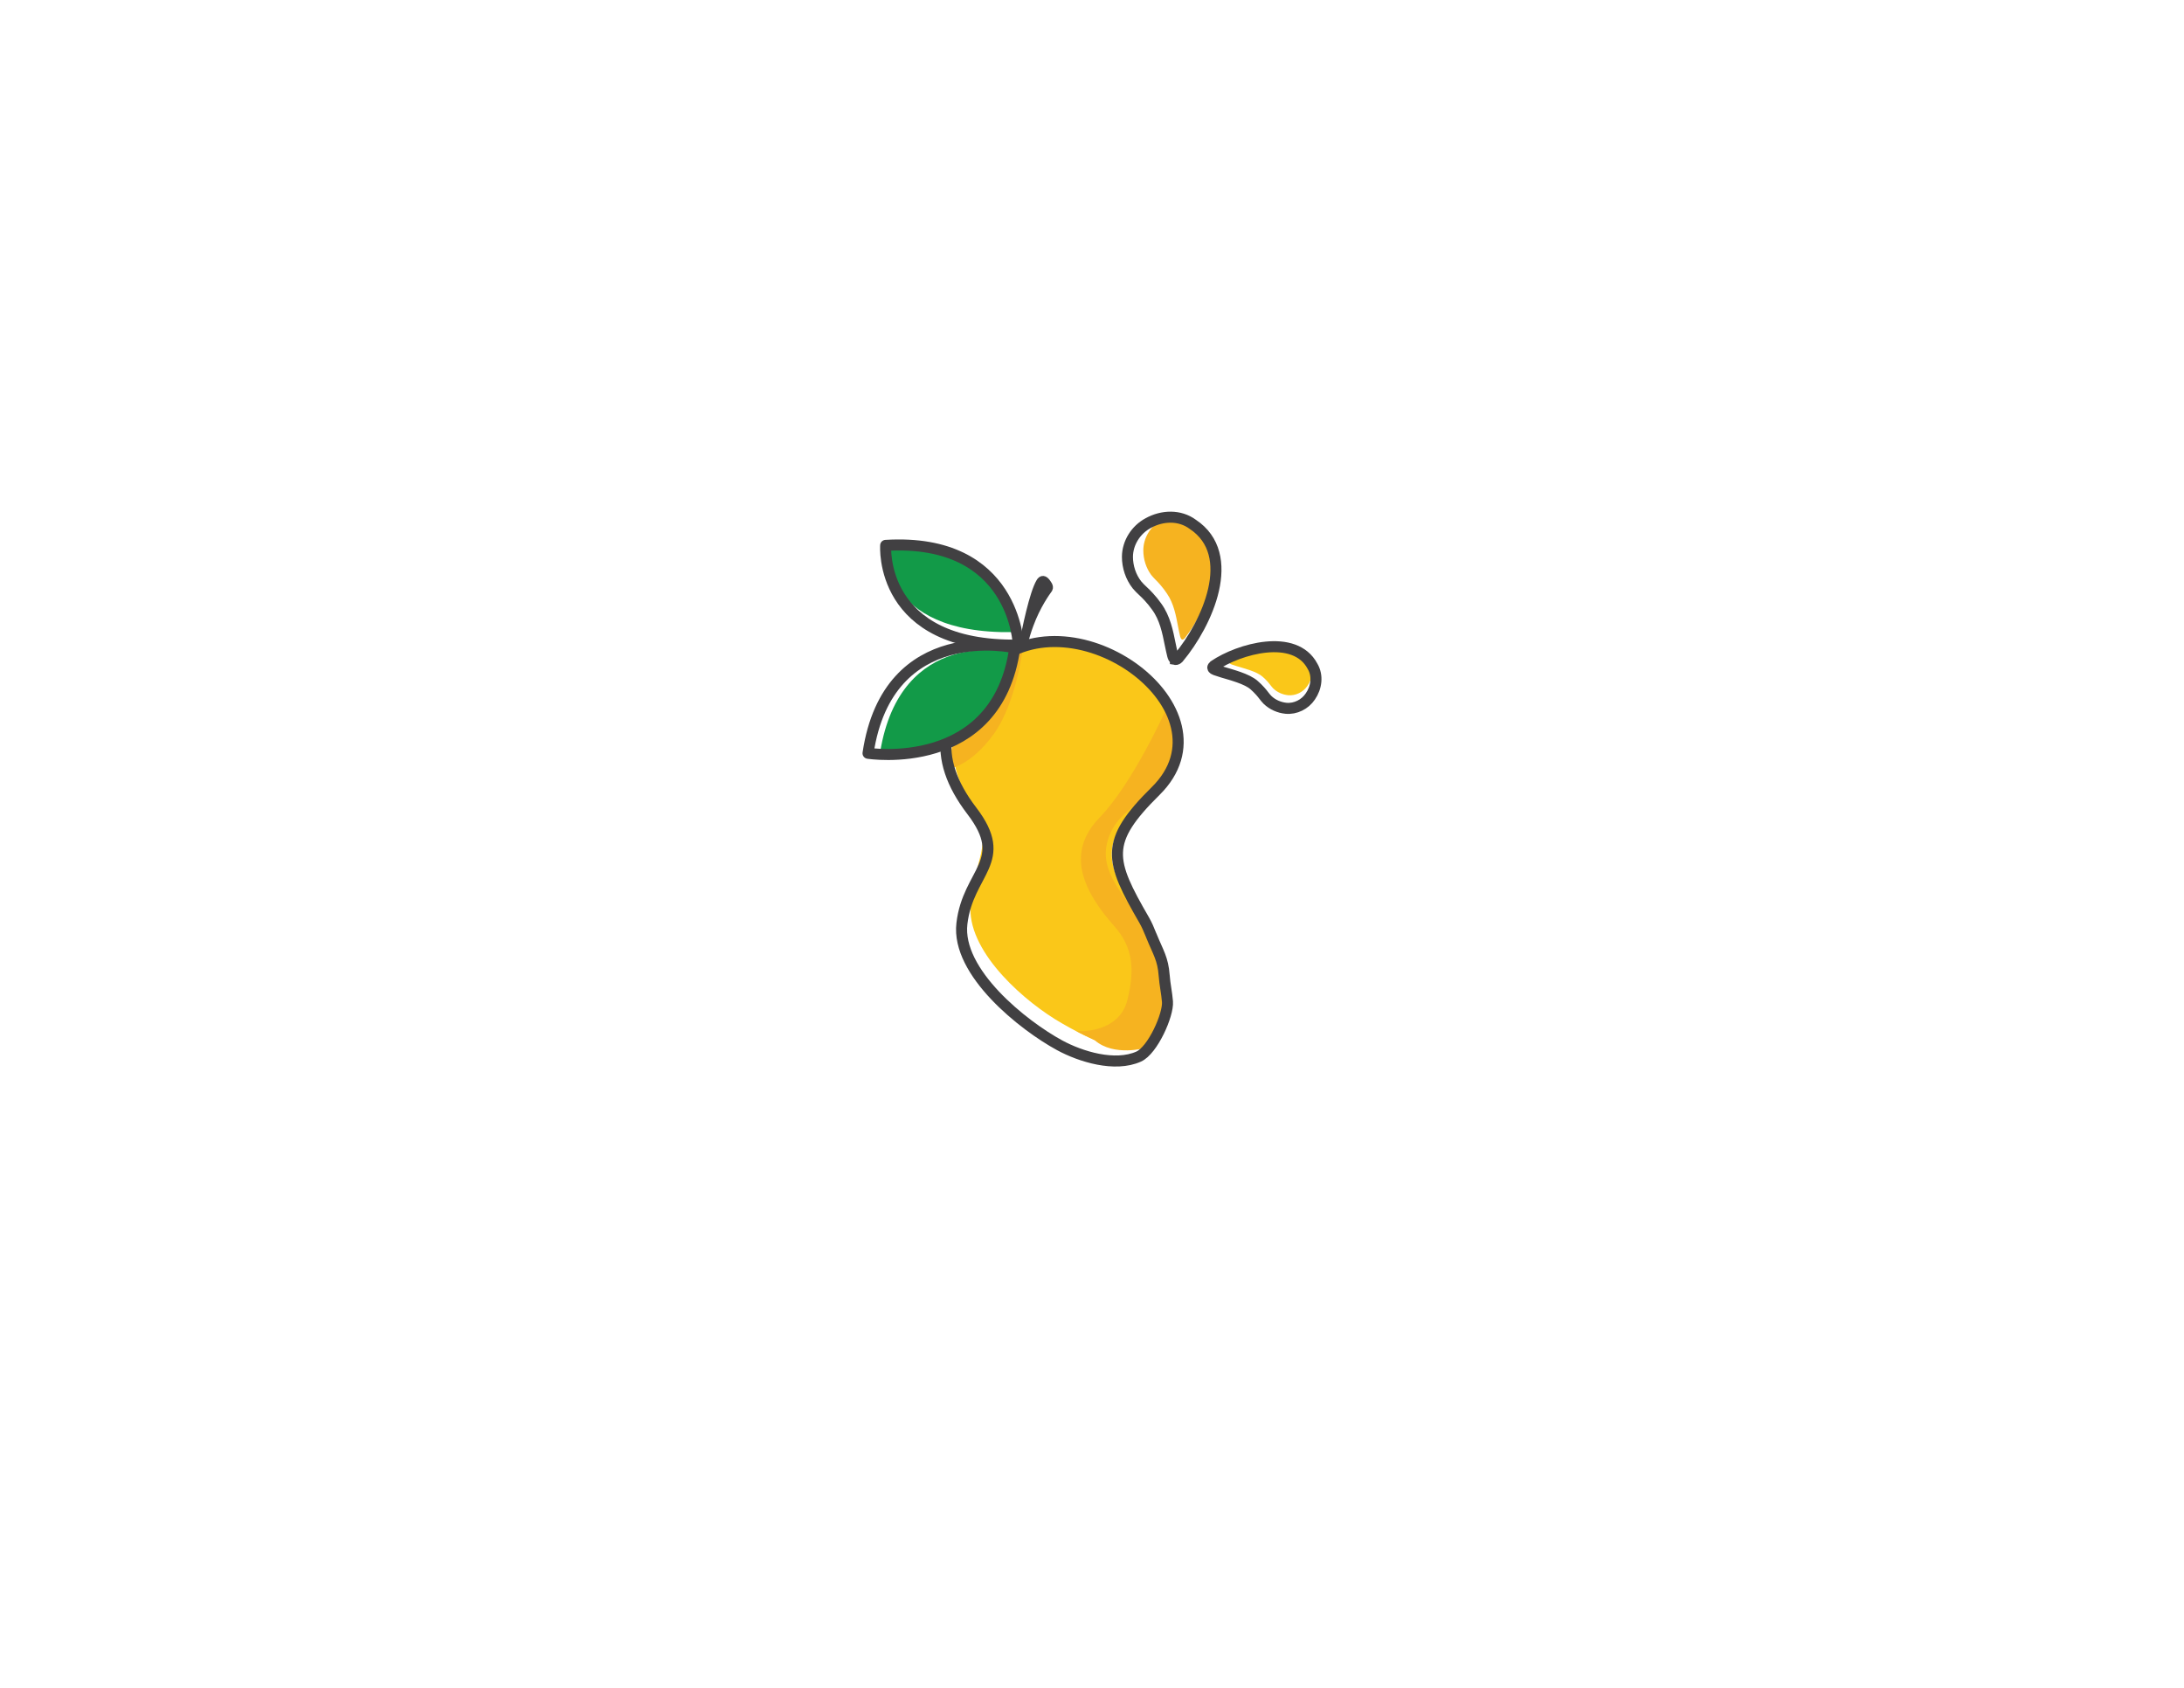
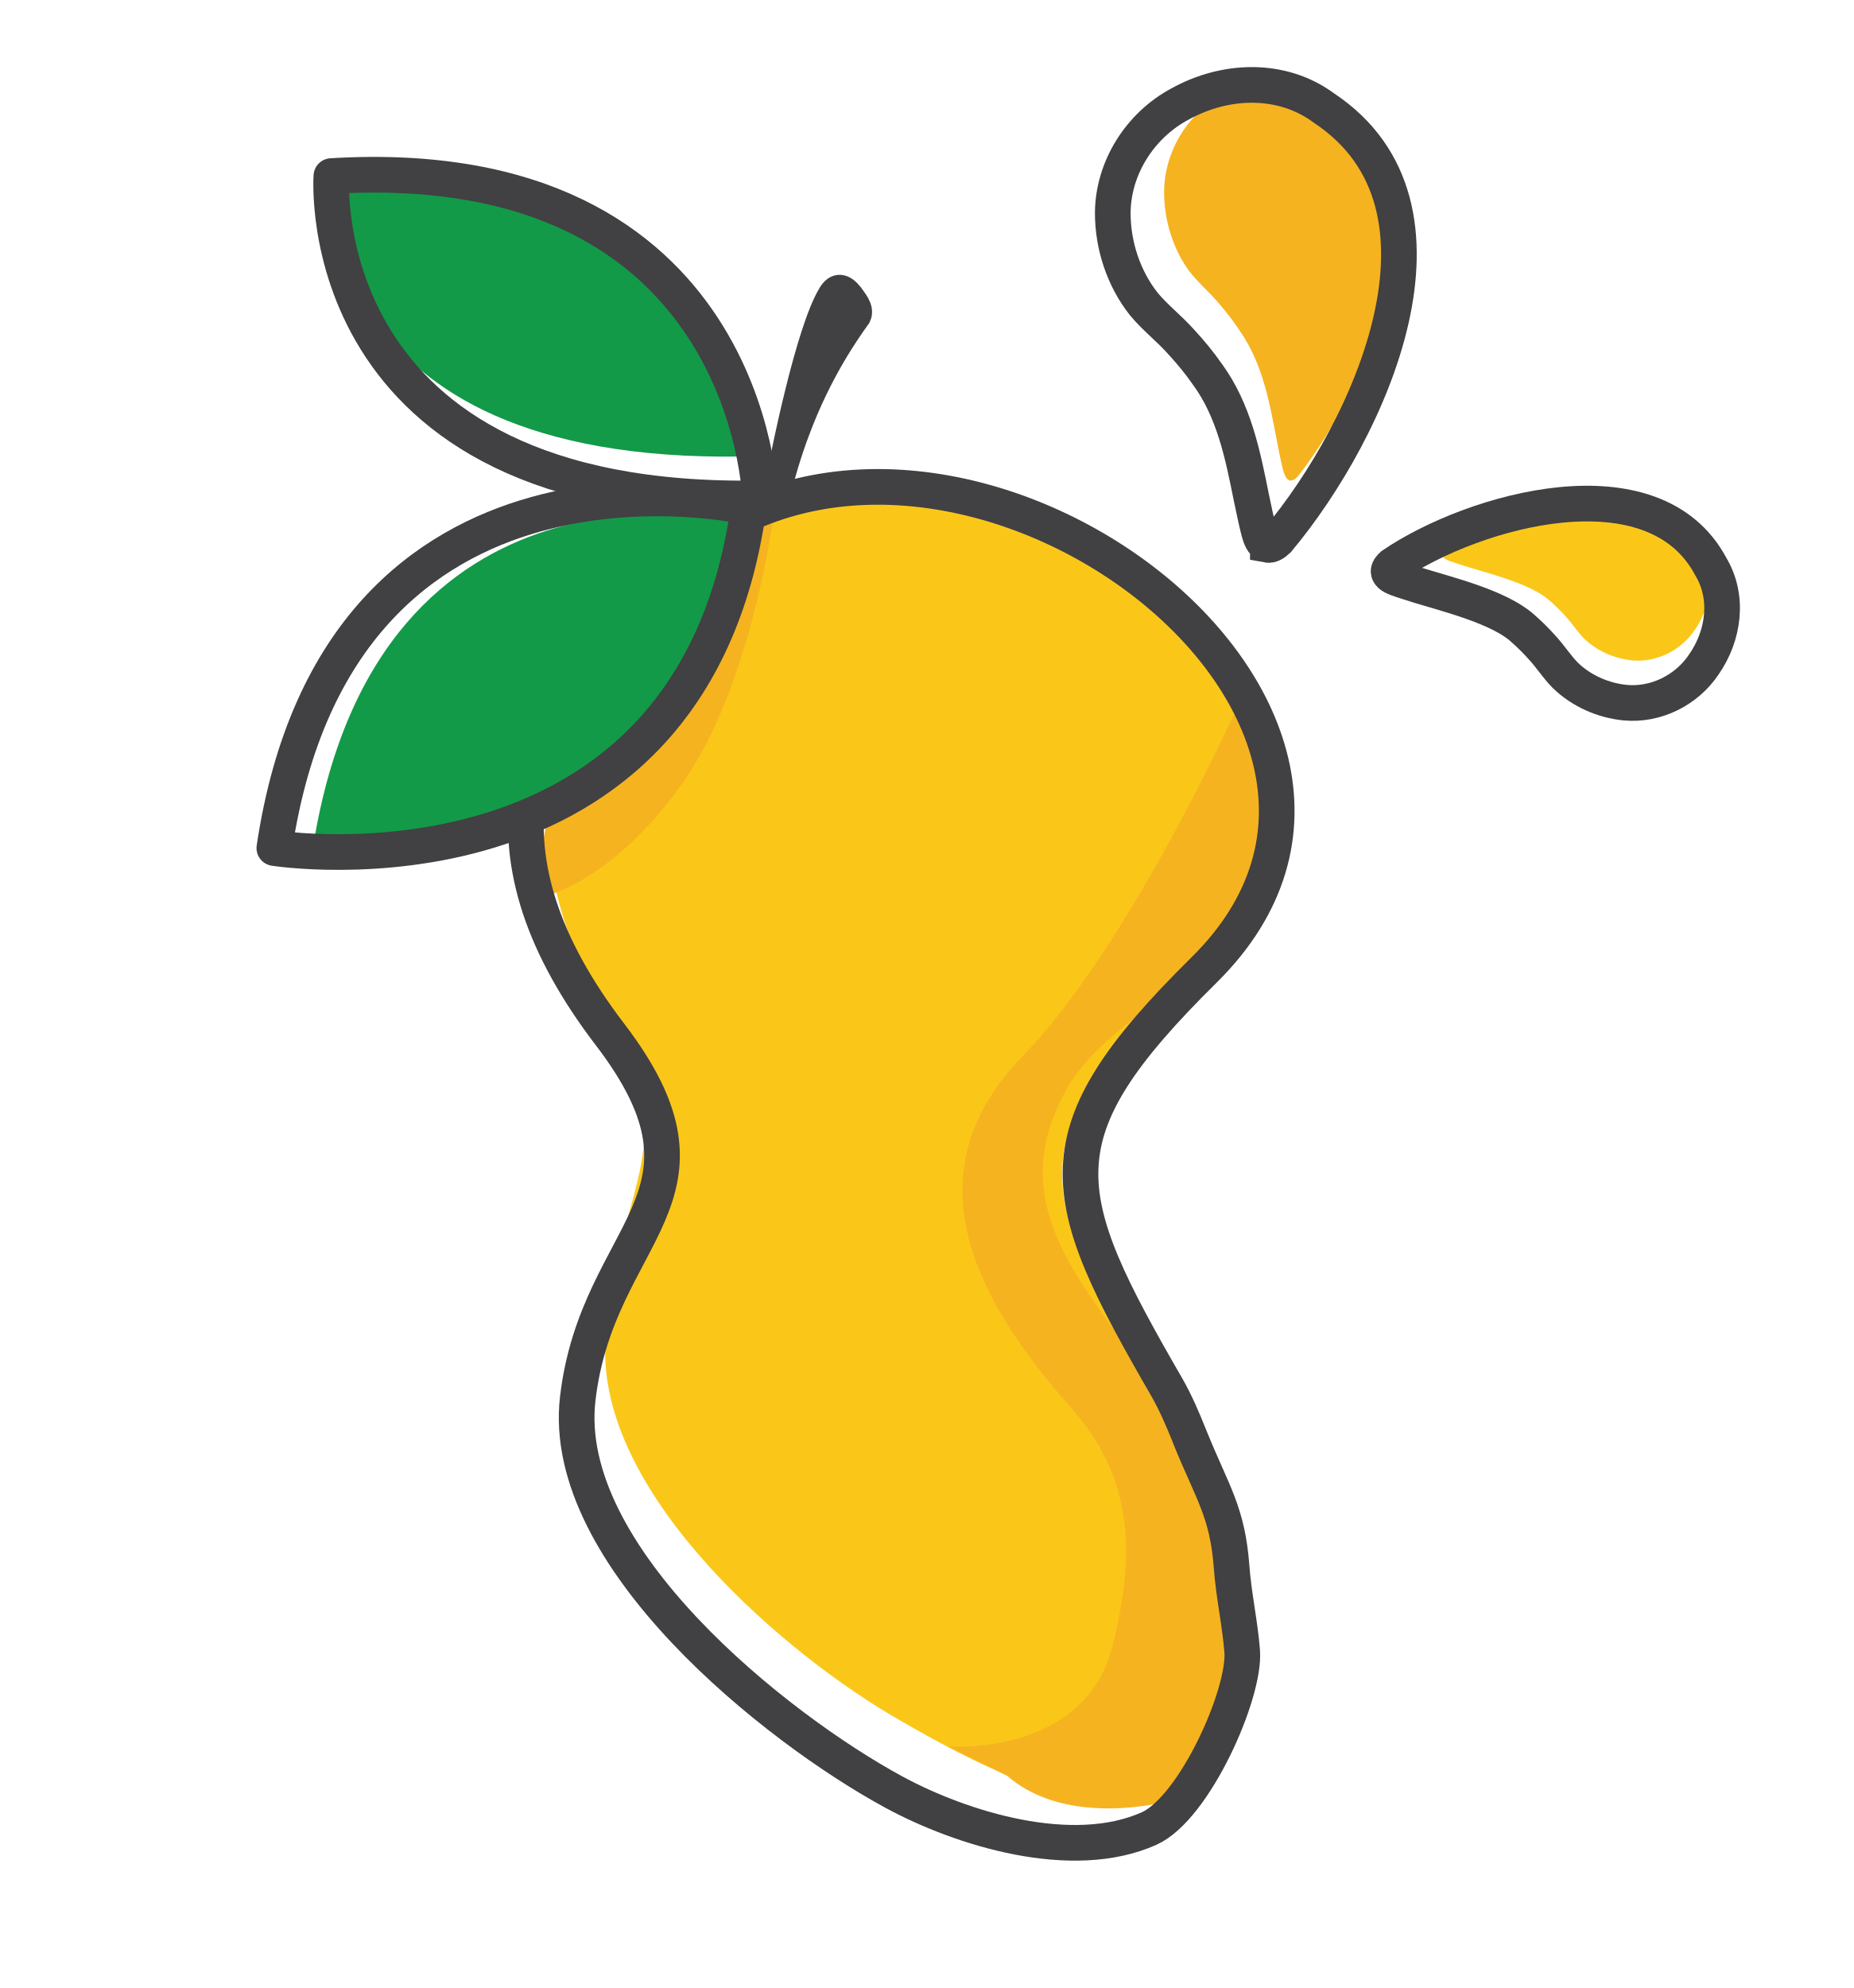
- <svg xmlns="http://www.w3.org/2000/svg" id="Layer_7" data-name="Layer 7" viewBox="0 0 792 612">
+ <svg xmlns="http://www.w3.org/2000/svg" id="Layer_7" version="1.1" viewBox="0 0 208 223">
+   <defs>
+     <style>
+       .st0 {
+         stroke-linejoin: round;
+       }
+ 
+       .st0, .st1, .st2 {
+         stroke: #414042;
+       }
+ 
+       .st0, .st2 {
+         fill: none;
+         stroke-width: 4px;
+       }
+ 
+       .st1 {
+         fill: #414042;
+         stroke-width: 3px;
+       }
+ 
+       .st1, .st2 {
+         stroke-miterlimit: 10;
+       }
+ 
+       .st3 {
+         fill: #129a48;
+       }
+ 
+       .st4 {
+         fill: #fac719;
+       }
+ 
+       .st5 {
+         fill: #f6b320;
+       }
+     </style>
+   </defs>
  <g>
-     <path d="M371.11,233.65c.89-5.11,3.69-18.52,6.1-22.53.67-1.19,1.43-.92,2.17,0,.38.57,1.27,1.51.86,2.34-.92,1.29-4.34,5.96-6.92,12.97-.85,2.25-1.65,4.93-2.19,7.17v.05Z" fill="#414042" stroke="#414042" stroke-miterlimit="10" stroke-width="3" />
+     <path class="st1" d="M87.11,55.65c.89-5.11,3.69-18.52,6.1-22.53.67-1.19,1.43-.92,2.17,0,.38.57,1.27,1.51.86,2.34-.92,1.29-4.34,5.96-6.92,12.97-.85,2.25-1.65,4.93-2.19,7.17v.05h-.02Z" />
    <g>
-       <path d="M415.45,337.07c-.99-1.84-1.85-3.51-2.86-5.1-12.83-20.17-13.51-27.21,3.98-44.29,30.43-29.72-22.79-68.58-53.99-47.27-18.44,12.59-21.56,33.42-10.92,50.01,10.31,16.07.49,21.94.24,38.97-.24,16.69,20.26,34.27,33.09,41.6,7.36,4.21,19.73,11.23,28.23,7.82,4.51-1.81,10.14-14.61,9.8-19.11-.23-3-.86-5.87-1.08-8.96-.42-5.82-3.2-7.52-6.39-13.47-.04-.08-.06-.11-.1-.19Z" fill="#fac719" />
-       <path d="M422.73,257.46c.16-.07,6.82,12.52,3.88,19.84-3.88,9.68-17.88,13.97-22.9,22.82-7.21,12.69,1.44,21.55,8.85,31.85,7.3,10.14,6.43,16.44,10.43,27.72,0,0,.24,17.53-7.42,20.24,0,0-11.55,3.36-18.55-2.72-2.66-1.33-3.99-1.99-6.64-3.32,0,0,15.39,1.27,18.5-11.47,2.56-10.51,2.19-18.73-4.78-26.58-11.58-13.05-17.65-26.72-5.34-39.4,12.01-12.37,23.98-38.98,23.98-38.98Z" fill="#f6b320" />
-       <path d="M371.11,233.65s-2.26,20.61-10.61,32.31c-8.35,11.7-16.27,12.81-16.27,12.81,0,0,.38-16.31,9.42-26.81,9.04-10.5,17.45-18.31,17.45-18.31Z" fill="#f6b320" />
-       <path d="M417.44,339.04c-.79-1.94-1.55-3.72-2.5-5.38-12.62-21.83-14.62-28.32,4.15-46.85,29.77-29.38-29.32-72.48-59.37-45.86-19.12,16.94-22.26,33.49-7.27,53.1,14.05,18.4-1.43,21.91-3.63,40.85-2.05,17.71,22.29,36.98,35.46,44.12,7.61,4.13,20.02,7.96,28.65,4.09,5.1-2.29,10.81-15.14,10.44-19.9-.25-3.18-.95-6.21-1.19-9.47-.46-6.15-2.12-8.23-4.67-14.5-.03-.08-.05-.12-.08-.2Z" fill="none" stroke="#414042" stroke-miterlimit="10" stroke-width="4" />
+       <path class="st4" d="M131.45,159.07c-.99-1.84-1.85-3.51-2.86-5.1-12.83-20.17-13.51-27.21,3.98-44.29,30.43-29.72-22.79-68.58-53.99-47.27-18.44,12.59-21.56,33.42-10.92,50.01,10.31,16.07.49,21.94.24,38.97-.24,16.69,20.26,34.27,33.09,41.6,7.36,4.21,19.73,11.23,28.23,7.82,4.51-1.81,10.14-14.61,9.8-19.11-.23-3-.86-5.87-1.08-8.96-.42-5.82-3.2-7.52-6.39-13.47-.04-.08-.06-.11-.1-.19h0Z" />
+       <path class="st5" d="M138.73,79.46c.16-.07,6.82,12.52,3.88,19.84-3.88,9.68-17.88,13.97-22.9,22.82-7.21,12.69,1.44,21.55,8.85,31.85,7.3,10.14,6.43,16.44,10.43,27.72,0,0,.24,17.53-7.42,20.24,0,0-11.55,3.36-18.55-2.72-2.66-1.33-3.99-1.99-6.64-3.32,0,0,15.39,1.27,18.5-11.47,2.56-10.51,2.19-18.73-4.78-26.58-11.58-13.05-17.65-26.72-5.34-39.4,12.01-12.37,23.98-38.98,23.98-38.98h-.01Z" />
+       <path class="st5" d="M87.11,55.65s-2.26,20.61-10.61,32.31c-8.35,11.7-16.27,12.81-16.27,12.81,0,0,.38-16.31,9.42-26.81s17.45-18.31,17.45-18.31h0Z" />
+       <path class="st2" d="M133.44,161.04c-.79-1.94-1.55-3.72-2.5-5.38-12.62-21.83-14.62-28.32,4.15-46.85,29.77-29.38-29.32-72.48-59.37-45.86-19.12,16.94-22.26,33.49-7.27,53.1,14.05,18.4-1.43,21.91-3.63,40.85-2.05,17.71,22.29,36.98,35.46,44.12,7.61,4.13,20.02,7.96,28.65,4.09,5.1-2.29,10.81-15.14,10.44-19.9-.25-3.18-.95-6.21-1.19-9.47-.46-6.15-2.12-8.23-4.67-14.5-.03-.08-.05-.12-.08-.2h.01Z" />
    </g>
-     <path d="M319.17,272.72s40.38,6.05,46.89-36.37c0,0-39.5-9.03-46.89,36.37Z" fill="#129a48" />
-     <path d="M321.17,197.73s-2.58,32.26,46.15,31.48c0,0-1-33.95-46.15-31.48Z" fill="#129a48" />
-     <path d="M321.18,197.75s-2.69,37.05,48.1,36.15c0,0-1.05-38.99-48.1-36.15Z" fill="none" stroke="#414042" stroke-linejoin="round" stroke-width="4" />
-     <path d="M314.78,273.13s46.88,7.42,53.22-38.25c0,0-45.93-10.6-53.22,38.25Z" fill="none" stroke="#414042" stroke-linejoin="round" stroke-width="4" />
+     <path class="st3" d="M35.17,94.72s40.38,6.05,46.89-36.37c0,0-39.5-9.03-46.89,36.37h0Z" />
+     <path class="st3" d="M37.17,19.73s-2.58,32.26,46.15,31.48c0,0-1-33.95-46.15-31.48Z" />
+     <path class="st0" d="M37.18,19.75s-2.69,37.05,48.1,36.15c0,0-1.05-38.99-48.1-36.15Z" />
+     <path class="st0" d="M30.78,95.13s46.88,7.42,53.22-38.25c0,0-45.93-10.6-53.22,38.25Z" />
  </g>
  <g>
-     <path d="M428.73,231.9c.27.05.58-.14.89-.46,8.39-10.76,17.6-32.45,4.15-42.06-3.85-3.07-9.01-2.85-13.08-.42-3.62,2.07-6.07,6.2-6.08,10.6,0,3.17,1,6.38,2.83,8.87,1.08,1.39,2.27,2.33,3.43,3.74.83.97,1.61,1.98,2.32,3.07,2.45,3.56,3.26,7.9,4.05,12.1.22,1.09.42,2.2.69,3.27.13.5.34,1.18.78,1.29h.02Z" fill="#f6b320" />
-     <path d="M445.85,240.31c-.01-.18.12-.38.35-.57,7.31-4.97,23.46-9.5,28.58.11,1.67,2.77,1.18,6.21-.62,8.8-1.54,2.3-4.3,3.69-7.05,3.43-1.99-.2-3.93-1.06-5.37-2.44-.8-.81-1.31-1.67-2.11-2.53-.55-.62-1.14-1.2-1.77-1.74-2.07-1.86-6.66-3-9.24-3.79-.67-.22-1.35-.42-2.01-.66-.31-.12-.72-.3-.76-.6v-.02Z" fill="#fac719" />
-     <path d="M439.8,242.11c-.02-.23.16-.47.43-.71,9.14-6.21,29.31-11.87,35.71.14,2.08,3.46,1.47,7.77-.77,10.99-1.92,2.88-5.37,4.61-8.82,4.29-2.48-.24-4.92-1.32-6.71-3.05-1-1.01-1.64-2.08-2.64-3.16-.69-.77-1.42-1.5-2.21-2.18-2.59-2.32-8.32-3.75-11.54-4.73-.83-.27-1.69-.52-2.51-.82-.38-.15-.9-.37-.94-.75v-.02Z" fill="none" stroke="#414042" stroke-miterlimit="10" stroke-width="4" />
-     <path d="M426.25,239.12c.33.06.71-.16,1.1-.53,10.39-12.41,21.82-37.42,5.21-48.46-4.76-3.53-11.13-3.26-16.17-.46-4.48,2.39-7.51,7.16-7.54,12.22,0,3.65,1.22,7.35,3.48,10.21,1.33,1.6,2.8,2.68,4.24,4.3,1.02,1.11,1.99,2.28,2.86,3.53,3.02,4.1,4.01,9.1,4.98,13.93.27,1.25.52,2.54.84,3.77.16.58.41,1.36.97,1.48h.03Z" fill="none" stroke="#414042" stroke-miterlimit="10" stroke-width="4" />
+     <path class="st5" d="M144.73,53.9c.27.05.58-.14.89-.46,8.39-10.76,17.6-32.45,4.15-42.06-3.85-3.07-9.01-2.85-13.08-.42-3.62,2.07-6.07,6.2-6.08,10.6,0,3.17,1,6.38,2.83,8.87,1.08,1.39,2.27,2.33,3.43,3.74.83.97,1.61,1.98,2.32,3.07,2.45,3.56,3.26,7.9,4.05,12.1.22,1.09.42,2.2.69,3.27.13.5.34,1.18.78,1.29h.02Z" />
+     <path class="st4" d="M161.85,62.31c-.01-.18.12-.38.35-.57,7.31-4.97,23.46-9.5,28.58.11,1.67,2.77,1.18,6.21-.62,8.8-1.54,2.3-4.3,3.69-7.05,3.43-1.99-.2-3.93-1.06-5.37-2.44-.8-.81-1.31-1.67-2.11-2.53-.55-.62-1.14-1.2-1.77-1.74-2.07-1.86-6.66-3-9.24-3.79-.67-.22-1.35-.42-2.01-.66-.31-.12-.72-.3-.76-.6v-.02h0Z" />
+     <path class="st2" d="M155.8,64.11c-.02-.23.16-.47.43-.71,9.14-6.21,29.31-11.87,35.71.14,2.08,3.46,1.47,7.77-.77,10.99-1.92,2.88-5.37,4.61-8.82,4.29-2.48-.24-4.92-1.32-6.71-3.05-1-1.01-1.64-2.08-2.64-3.16-.69-.77-1.42-1.5-2.21-2.18-2.59-2.32-8.32-3.75-11.54-4.73-.83-.27-1.69-.52-2.51-.82-.38-.15-.9-.37-.94-.75v-.02h0Z" />
+     <path class="st2" d="M142.25,61.12c.33.06.71-.16,1.1-.53,10.39-12.41,21.82-37.42,5.21-48.46-4.76-3.53-11.13-3.26-16.17-.46-4.48,2.39-7.51,7.16-7.54,12.22,0,3.65,1.22,7.35,3.48,10.21,1.33,1.6,2.8,2.68,4.24,4.3,1.02,1.11,1.99,2.28,2.86,3.53,3.02,4.1,4.01,9.1,4.98,13.93.27,1.25.52,2.54.84,3.77.16.58.41,1.36.97,1.48h.03Z" />
  </g>
</svg>
